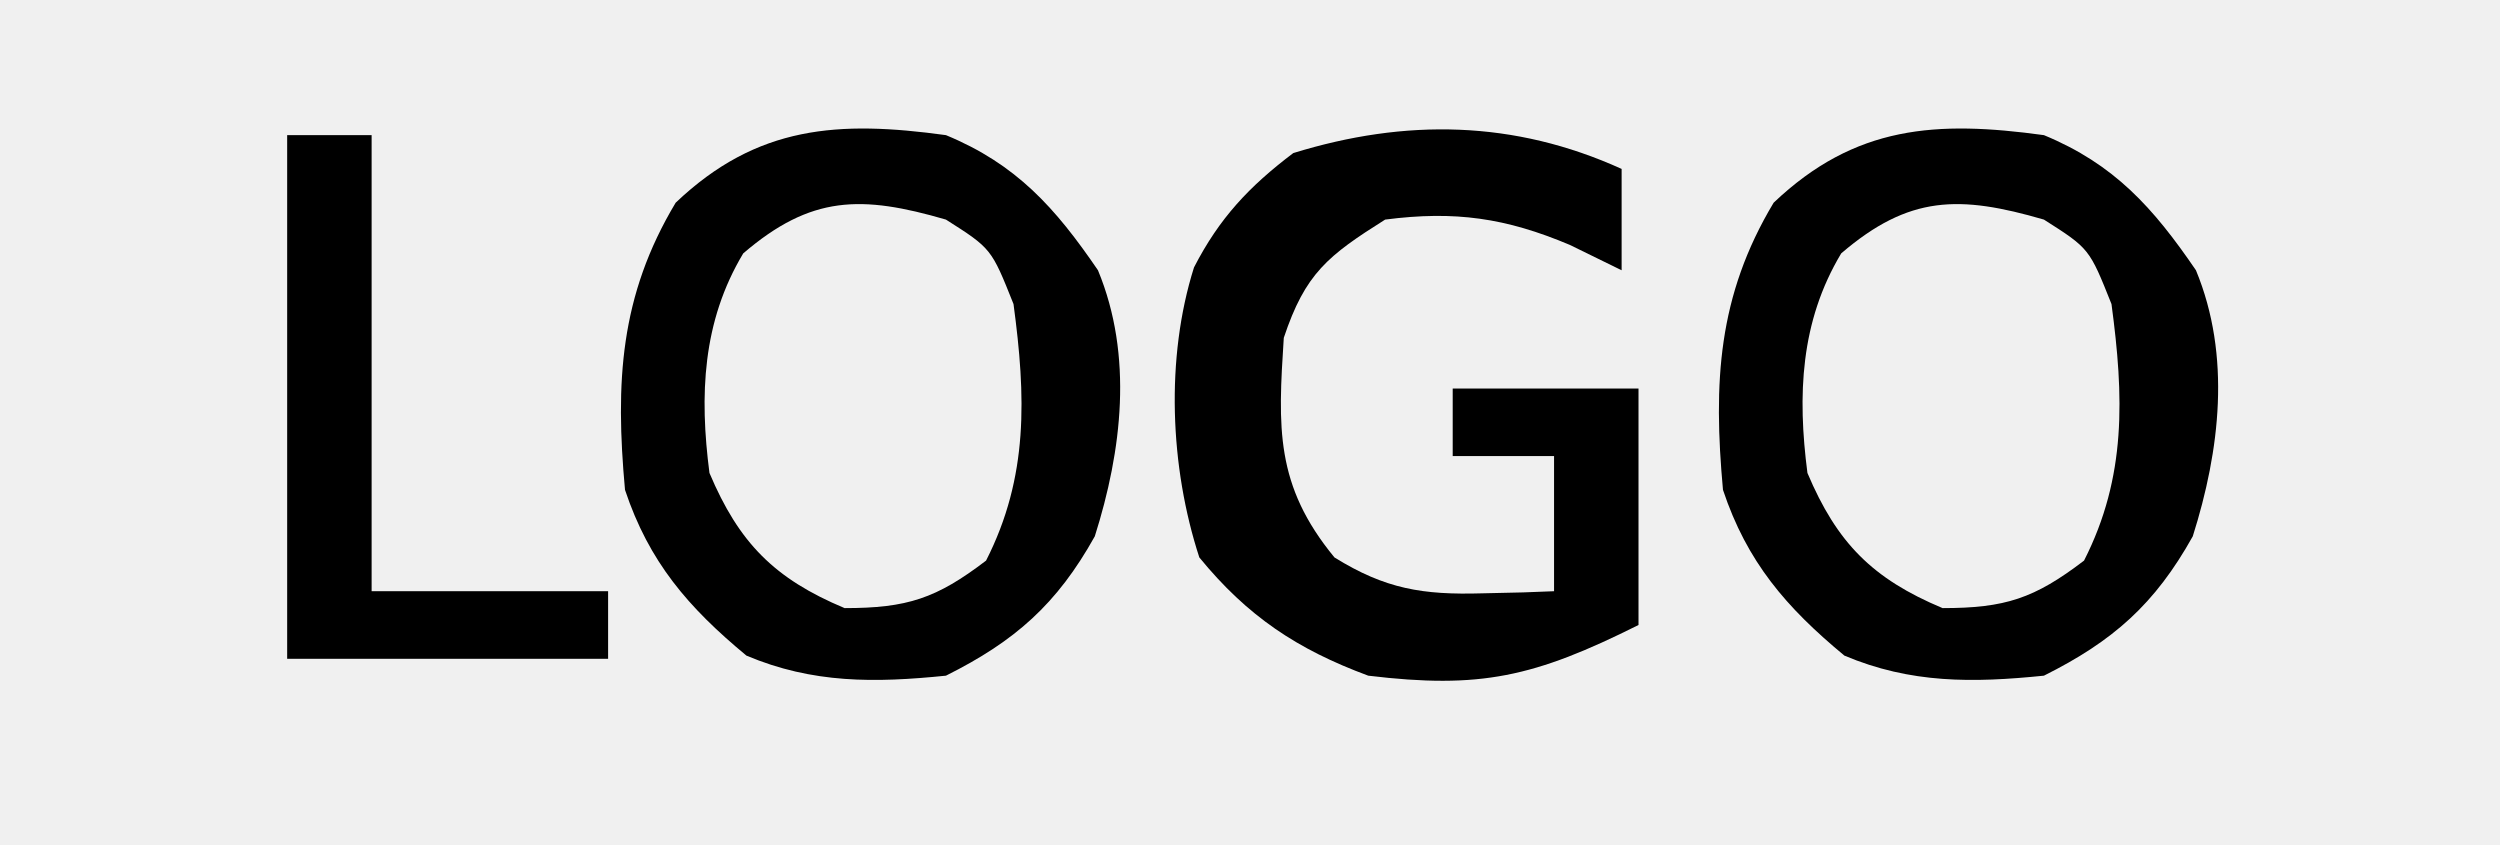
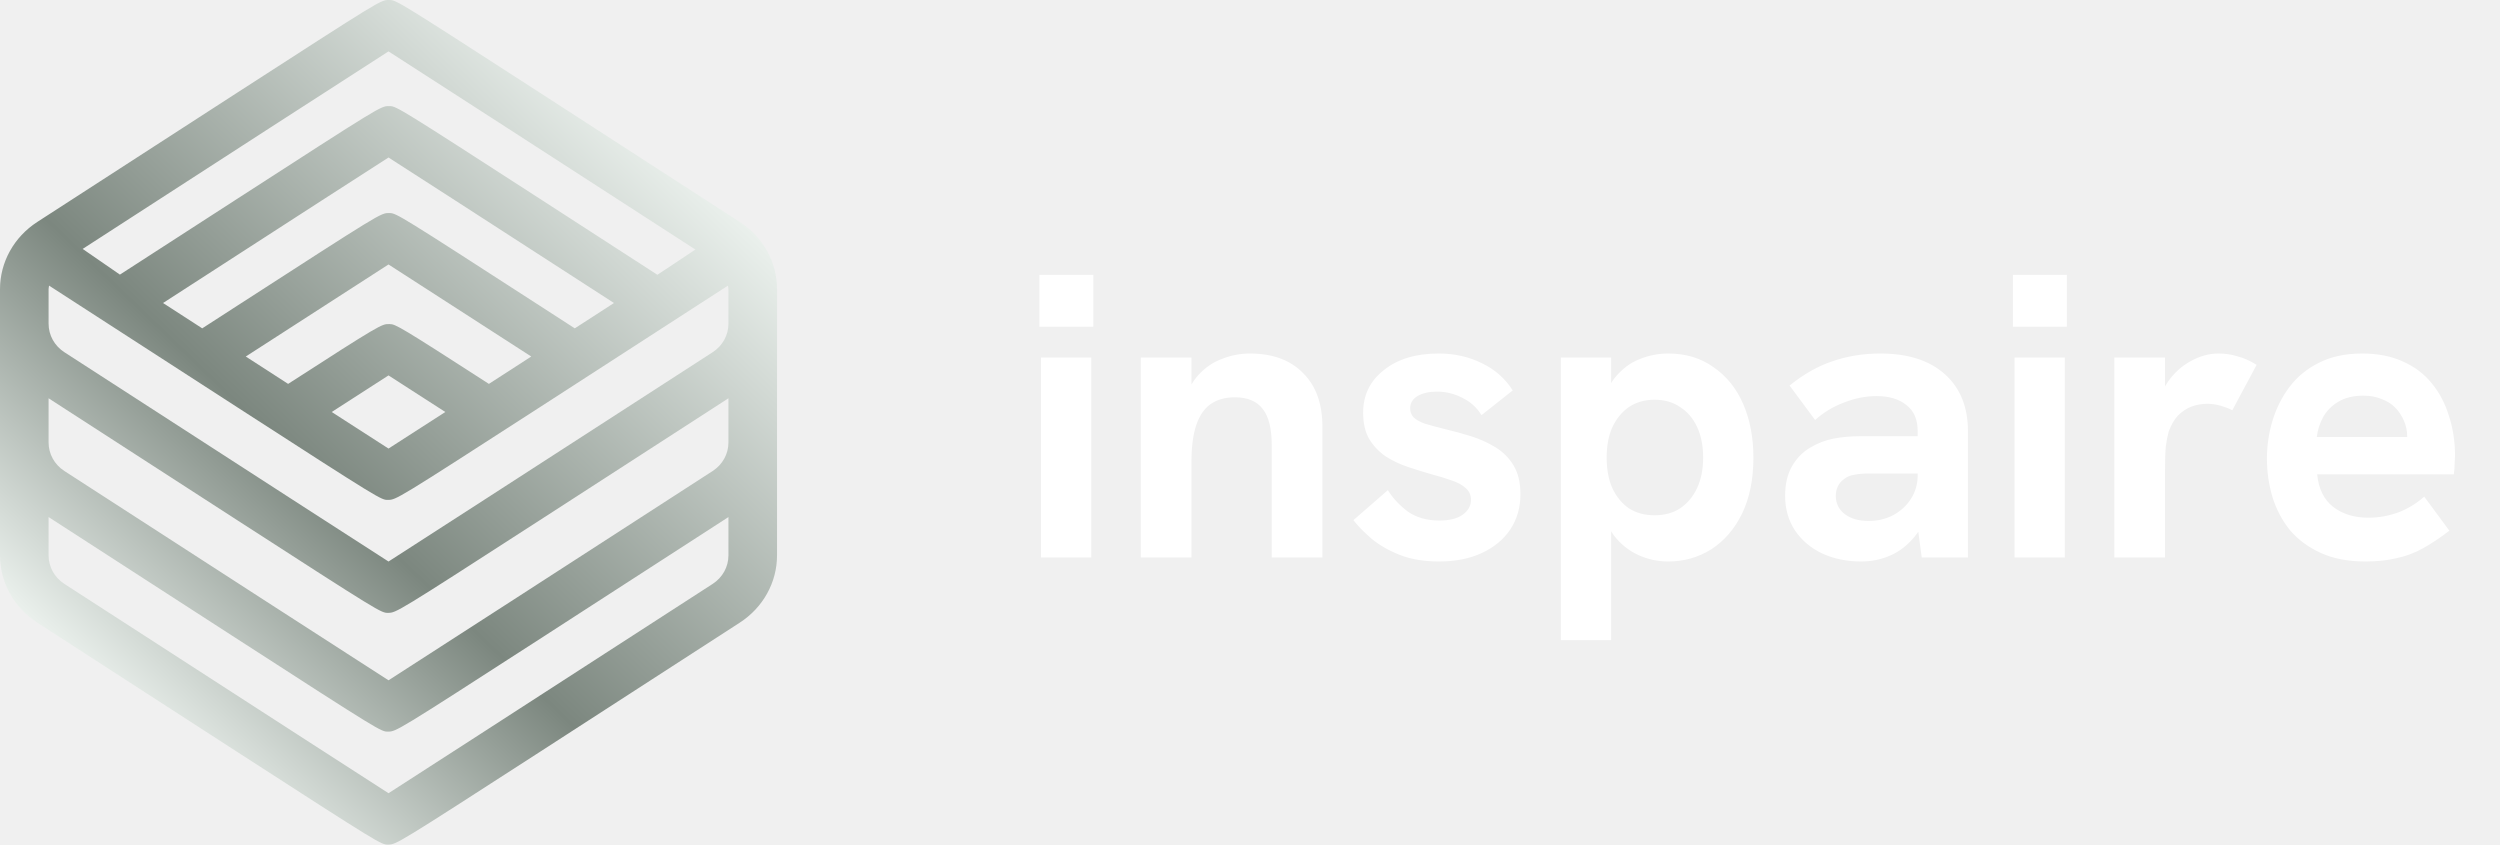
- <svg xmlns="http://www.w3.org/2000/svg" version="1.1" width="148" height="50">
-   <path d="M0 0 C4.172 1.723 6.47 4.295 9 8 C11.098 13.07 10.419 18.677 8.812 23.75 C6.568 27.774 4.094 29.953 0 32 C-4.21 32.43 -7.887 32.47 -11.812 30.812 C-15.26 27.956 -17.578 25.266 -19 21 C-19.578 14.645 -19.312 9.52 -16 4 C-11.173 -0.591 -6.344 -0.871 0 0 Z M-12 7 C-14.425 11.041 -14.596 15.408 -14 20 C-12.253 24.138 -10.153 26.261 -6 28 C-2.296 28 -0.569 27.434 2.375 25.188 C4.903 20.228 4.732 15.453 4 10 C2.689 6.711 2.689 6.711 0 5 C-5.004 3.544 -7.982 3.556 -12 7 Z " fill="#000000" transform="translate(121,8)" />
-   <path d="M0 0 C4.172 1.723 6.47 4.295 9 8 C11.098 13.07 10.419 18.677 8.812 23.75 C6.568 27.774 4.094 29.953 0 32 C-4.21 32.43 -7.887 32.47 -11.812 30.812 C-15.26 27.956 -17.578 25.266 -19 21 C-19.578 14.645 -19.312 9.52 -16 4 C-11.173 -0.591 -6.344 -0.871 0 0 Z M-12 7 C-14.425 11.041 -14.596 15.408 -14 20 C-12.253 24.138 -10.153 26.261 -6 28 C-2.296 28 -0.569 27.434 2.375 25.188 C4.903 20.228 4.732 15.453 4 10 C2.689 6.711 2.689 6.711 0 5 C-5.004 3.544 -7.982 3.556 -12 7 Z " fill="#000000" transform="translate(56,8)" />
-   <path d="M0 0 C0 1.98 0 3.96 0 6 C-1.011 5.505 -2.021 5.01 -3.062 4.5 C-6.853 2.9 -9.86 2.463 -14 3 C-17.389 5.137 -18.726 6.177 -20 10 C-20.342 15.305 -20.521 18.725 -17 23 C-13.988 24.87 -11.768 25.228 -8.25 25.125 C-7.051 25.098 -7.051 25.098 -5.828 25.07 C-5.225 25.047 -4.622 25.024 -4 25 C-4 22.36 -4 19.72 -4 17 C-5.98 17 -7.96 17 -10 17 C-10 15.68 -10 14.36 -10 13 C-6.37 13 -2.74 13 1 13 C1 17.62 1 22.24 1 27 C-5.183 30.091 -8.371 30.799 -15 30 C-19.21 28.441 -22.152 26.481 -25 23 C-26.743 17.654 -27.01 11.202 -25.316 5.832 C-23.814 2.908 -22.044 1.033 -19.438 -0.938 C-12.793 -2.991 -6.351 -2.883 0 0 Z " fill="#000000" transform="translate(96,10)" />
-   <path d="M0 0 C1.65 0 3.3 0 5 0 C5 8.91 5 17.82 5 27 C9.62 27 14.24 27 19 27 C19 28.32 19 29.64 19 31 C12.73 31 6.46 31 0 31 C0 20.77 0 10.54 0 0 Z " fill="#000000" transform="translate(17,8)" />
+ <svg xmlns="http://www.w3.org/2000/svg" width="148" height="50" viewBox="0 0 148 50" fill="none">
+   <path d="M61.628 33V21.168H64.604V33H61.628ZM61.532 19.344V16.272H64.724V19.344H61.532ZM67.535 33V21.168H70.535V23.856L70.055 23.904C70.263 23.184 70.567 22.608 70.967 22.176C71.367 21.744 71.831 21.432 72.359 21.24C72.887 21.032 73.431 20.928 73.991 20.928C75.335 20.928 76.383 21.312 77.135 22.08C77.903 22.832 78.287 23.896 78.287 25.272V33H75.287V26.376C75.287 25.384 75.111 24.664 74.759 24.216C74.407 23.752 73.855 23.52 73.103 23.52C72.527 23.52 72.047 23.656 71.663 23.928C71.295 24.184 71.015 24.592 70.823 25.152C70.631 25.712 70.535 26.44 70.535 27.336V33H67.535ZM85.186 33.24C84.306 33.24 83.538 33.112 82.882 32.856C82.226 32.6 81.666 32.28 81.202 31.896C80.754 31.512 80.394 31.144 80.122 30.792L82.162 29.016C82.434 29.464 82.818 29.88 83.314 30.264C83.826 30.632 84.458 30.816 85.21 30.816C85.802 30.816 86.258 30.704 86.578 30.48C86.914 30.24 87.082 29.944 87.082 29.592C87.082 29.304 86.978 29.072 86.77 28.896C86.562 28.704 86.282 28.552 85.93 28.44C85.578 28.312 85.186 28.192 84.754 28.08C84.306 27.952 83.842 27.808 83.362 27.648C82.882 27.488 82.442 27.28 82.042 27.024C81.642 26.752 81.314 26.408 81.058 25.992C80.818 25.576 80.698 25.056 80.698 24.432C80.698 23.392 81.106 22.552 81.922 21.912C82.738 21.256 83.818 20.928 85.162 20.928C86.106 20.928 86.962 21.12 87.73 21.504C88.498 21.872 89.106 22.408 89.554 23.112L87.706 24.576C87.418 24.112 87.034 23.768 86.554 23.544C86.09 23.304 85.594 23.184 85.066 23.184C84.602 23.184 84.218 23.272 83.914 23.448C83.626 23.624 83.482 23.864 83.482 24.168C83.482 24.376 83.546 24.552 83.674 24.696C83.818 24.84 84.042 24.968 84.346 25.08C84.666 25.176 85.082 25.288 85.594 25.416C86.074 25.528 86.57 25.664 87.082 25.824C87.594 25.984 88.074 26.2 88.522 26.472C88.97 26.744 89.33 27.104 89.602 27.552C89.874 28 90.01 28.568 90.01 29.256C90.01 30.04 89.81 30.736 89.41 31.344C89.01 31.936 88.45 32.4 87.73 32.736C87.01 33.072 86.162 33.24 85.186 33.24ZM92.402 37.896V21.168H95.378V24.336L94.658 24.576C94.866 23.632 95.178 22.896 95.594 22.368C96.026 21.84 96.514 21.472 97.058 21.264C97.602 21.04 98.17 20.928 98.762 20.928C99.802 20.928 100.698 21.2 101.45 21.744C102.218 22.272 102.802 23 103.202 23.928C103.602 24.856 103.802 25.912 103.802 27.096C103.802 28.376 103.578 29.48 103.13 30.408C102.682 31.32 102.074 32.024 101.306 32.52C100.538 33 99.69 33.24 98.762 33.24C98.138 33.24 97.546 33.112 96.986 32.856C96.426 32.6 95.946 32.216 95.546 31.704C95.162 31.176 94.898 30.512 94.754 29.712L95.378 29.808V37.896H92.402ZM97.946 30.504C98.538 30.504 99.042 30.368 99.458 30.096C99.89 29.808 100.226 29.408 100.466 28.896C100.706 28.384 100.826 27.784 100.826 27.096C100.826 26.392 100.706 25.784 100.466 25.272C100.226 24.76 99.89 24.368 99.458 24.096C99.042 23.808 98.538 23.664 97.946 23.664C97.37 23.664 96.866 23.808 96.434 24.096C96.018 24.384 95.69 24.784 95.45 25.296C95.226 25.792 95.114 26.392 95.114 27.096C95.114 27.784 95.226 28.384 95.45 28.896C95.69 29.408 96.018 29.808 96.434 30.096C96.866 30.368 97.37 30.504 97.946 30.504ZM113.767 33L113.527 31.224V25.536C113.527 24.832 113.303 24.312 112.855 23.976C112.423 23.624 111.831 23.448 111.079 23.448C110.455 23.448 109.815 23.576 109.159 23.832C108.519 24.072 107.951 24.416 107.455 24.864L105.943 22.824C106.775 22.152 107.623 21.672 108.487 21.384C109.367 21.08 110.311 20.928 111.319 20.928C112.951 20.928 114.223 21.336 115.135 22.152C116.047 22.968 116.503 24.096 116.503 25.536V33H113.767ZM110.191 33.24C109.327 33.24 108.551 33.08 107.863 32.76C107.191 32.44 106.655 31.984 106.255 31.392C105.871 30.8 105.679 30.12 105.679 29.352C105.679 28.664 105.815 28.08 106.087 27.6C106.375 27.104 106.751 26.728 107.215 26.472C107.615 26.232 108.055 26.064 108.535 25.968C109.031 25.872 109.559 25.824 110.119 25.824H113.791V28.032H110.551C110.295 28.032 110.039 28.056 109.783 28.104C109.543 28.136 109.335 28.224 109.159 28.368C108.999 28.48 108.879 28.624 108.799 28.8C108.719 28.96 108.679 29.144 108.679 29.352C108.679 29.8 108.855 30.16 109.207 30.432C109.559 30.704 110.031 30.84 110.623 30.84C111.151 30.84 111.631 30.728 112.063 30.504C112.511 30.264 112.863 29.944 113.119 29.544C113.391 29.128 113.527 28.656 113.527 28.128L114.319 29.712C114.111 30.544 113.791 31.224 113.359 31.752C112.943 32.264 112.463 32.64 111.919 32.88C111.375 33.12 110.799 33.24 110.191 33.24ZM119.261 33V21.168H122.237V33H119.261ZM119.165 19.344V16.272H122.357V19.344H119.165ZM125.168 33V21.168H128.168V24.384L127.712 24.432C127.76 23.744 127.968 23.136 128.336 22.608C128.704 22.08 129.152 21.672 129.68 21.384C130.224 21.08 130.776 20.928 131.336 20.928C131.736 20.928 132.112 20.984 132.464 21.096C132.832 21.192 133.208 21.36 133.592 21.6L132.152 24.288C131.976 24.192 131.752 24.104 131.48 24.024C131.208 23.944 130.936 23.904 130.664 23.904C130.344 23.904 130.032 23.96 129.728 24.072C129.44 24.184 129.176 24.36 128.936 24.6C128.712 24.84 128.528 25.16 128.384 25.56C128.32 25.784 128.264 26.072 128.216 26.424C128.184 26.76 128.168 27.256 128.168 27.912V33H125.168ZM140.034 33.24C139.01 33.24 138.13 33.072 137.394 32.736C136.658 32.4 136.05 31.952 135.57 31.392C135.106 30.816 134.762 30.168 134.538 29.448C134.314 28.712 134.202 27.944 134.202 27.144C134.202 26.376 134.314 25.624 134.538 24.888C134.762 24.152 135.098 23.488 135.546 22.896C135.994 22.304 136.57 21.832 137.274 21.48C137.994 21.112 138.85 20.928 139.842 20.928C140.77 20.928 141.578 21.088 142.266 21.408C142.954 21.712 143.522 22.144 143.97 22.704C144.418 23.248 144.754 23.888 144.978 24.624C145.218 25.36 145.338 26.144 145.338 26.976C145.338 27.088 145.33 27.248 145.314 27.456C145.314 27.648 145.298 27.856 145.266 28.08H137.178C137.258 28.928 137.57 29.568 138.114 30C138.674 30.432 139.37 30.648 140.202 30.648C140.81 30.648 141.402 30.544 141.978 30.336C142.554 30.112 143.066 29.8 143.514 29.4L145.002 31.416C144.442 31.848 143.914 32.2 143.418 32.472C142.922 32.744 142.402 32.936 141.858 33.048C141.33 33.176 140.722 33.24 140.034 33.24ZM142.386 26.592C142.418 26.464 142.442 26.336 142.458 26.208C142.49 26.08 142.506 25.96 142.506 25.848C142.506 25.512 142.442 25.2 142.314 24.912C142.186 24.608 142.01 24.344 141.786 24.12C141.562 23.896 141.29 23.728 140.97 23.616C140.666 23.488 140.314 23.424 139.914 23.424C139.322 23.424 138.826 23.544 138.426 23.784C138.026 24.024 137.722 24.336 137.514 24.72C137.322 25.088 137.202 25.472 137.154 25.872H143.394L142.386 26.592Z" fill="white" />
+   <path d="M2.206 36.861C4.684 38.463 9.674 41.689 14.046 44.516C22.553 50.01 22.564 50.003 22.972 50C23.454 49.996 23.45 50.007 31.954 44.516C36.326 41.689 41.316 38.463 43.794 36.861C45.174 35.967 46 34.48 46 32.877V19.162V17.645V17.123C46 15.523 45.177 14.033 43.794 13.14C41.316 11.537 36.326 8.311 31.954 5.484C23.773 0.198 23.461 0 23.075 0C23.06 0 23.043 0 23.028 0C22.539 -0.006 22.55 -0.006 14.046 5.484C9.674 8.311 4.684 11.537 2.206 13.14C0.826 14.033 0 15.52 0 17.123V18.173V19.159V32.874C0 34.477 0.823 35.967 2.206 36.861ZM23 3.042C25.429 4.601 33.277 9.672 41.167 14.773L38.918 16.267C36.73 14.852 34.259 13.256 31.957 11.765C23.777 6.48 23.465 6.282 23.078 6.282C23.064 6.282 23.046 6.282 23.032 6.282C22.543 6.275 22.553 6.275 14.05 11.765C11.748 13.252 9.284 14.845 7.099 16.257L4.894 14.736C12.759 9.648 20.575 4.597 23 3.042ZM28.943 22.726C23.695 19.339 23.408 19.186 23.075 19.186C23.06 19.186 23.043 19.186 23.028 19.186C22.606 19.179 22.543 19.186 17.057 22.726C16.27 22.218 15.425 21.672 14.55 21.106C19.589 17.852 21.957 16.325 23 15.656C24.043 16.325 26.422 17.859 31.45 21.106C30.575 21.672 29.73 22.214 28.943 22.726ZM26.362 24.39C24.872 25.351 23.706 26.102 23 26.555C22.294 26.102 21.128 25.351 19.638 24.39C21.365 23.275 22.401 22.61 23 22.224C23.596 22.606 24.642 23.281 26.362 24.39ZM34.028 19.438C33.33 18.988 32.635 18.538 31.954 18.098C23.773 12.812 23.461 12.614 23.075 12.614C23.06 12.614 23.043 12.614 23.028 12.614C22.539 12.608 22.55 12.608 14.046 18.098C13.369 18.538 12.667 18.988 11.972 19.438C11.213 18.951 10.44 18.449 9.652 17.938C18.174 12.43 21.663 10.18 23 9.324C24.337 10.18 27.844 12.441 36.347 17.938C35.56 18.449 34.787 18.951 34.028 19.438ZM2.876 17.975V17.123C2.876 17.051 2.894 16.98 2.904 16.908C5.543 18.616 10.05 21.529 14.046 24.11C22.553 29.604 22.564 29.6 22.972 29.594C23.454 29.587 23.45 29.6 31.954 24.11C35.95 21.529 40.457 18.613 43.096 16.908C43.103 16.98 43.124 17.048 43.124 17.123V17.358V19.162C43.124 19.841 42.777 20.471 42.191 20.85C29.326 29.167 24.61 32.209 23 33.242C21.39 32.209 16.674 29.167 3.809 20.85C3.223 20.471 2.876 19.841 2.876 19.162V17.975ZM2.876 23.578C5.511 25.283 10.036 28.206 14.046 30.797C22.553 36.291 22.564 36.284 22.972 36.281C23.454 36.277 23.45 36.288 31.954 30.797C35.965 28.206 40.489 25.283 43.124 23.578V26.194C43.124 26.872 42.777 27.503 42.191 27.882C33.968 33.202 25.535 38.648 23 40.274C20.465 38.648 12.032 33.198 3.809 27.882C3.223 27.503 2.876 26.872 2.876 26.194V23.578ZM2.876 30.61C5.511 32.315 10.036 35.237 14.046 37.829C22.553 43.323 22.564 43.319 22.972 43.312C23.454 43.306 23.45 43.319 31.954 37.829C35.965 35.237 40.489 32.312 43.124 30.61V32.877C43.124 33.556 42.777 34.187 42.191 34.566C29.326 42.883 24.61 45.925 23 46.958C21.39 45.925 16.674 42.883 3.809 34.566C3.223 34.187 2.876 33.556 2.876 32.877V30.61Z" fill="url(#paint0_linear_37_13)" />
+   <defs>
+     <linearGradient id="paint0_linear_37_13" x1="6.37" y1="40.992" x2="38.33" y2="7.758" gradientUnits="userSpaceOnUse">
+       <stop stop-color="#EAF0EC" />
+       <stop offset="0.383" stop-color="#7C877F" />
+       <stop offset="1" stop-color="#EAF0EC" />
+     </linearGradient>
+   </defs>
</svg>
